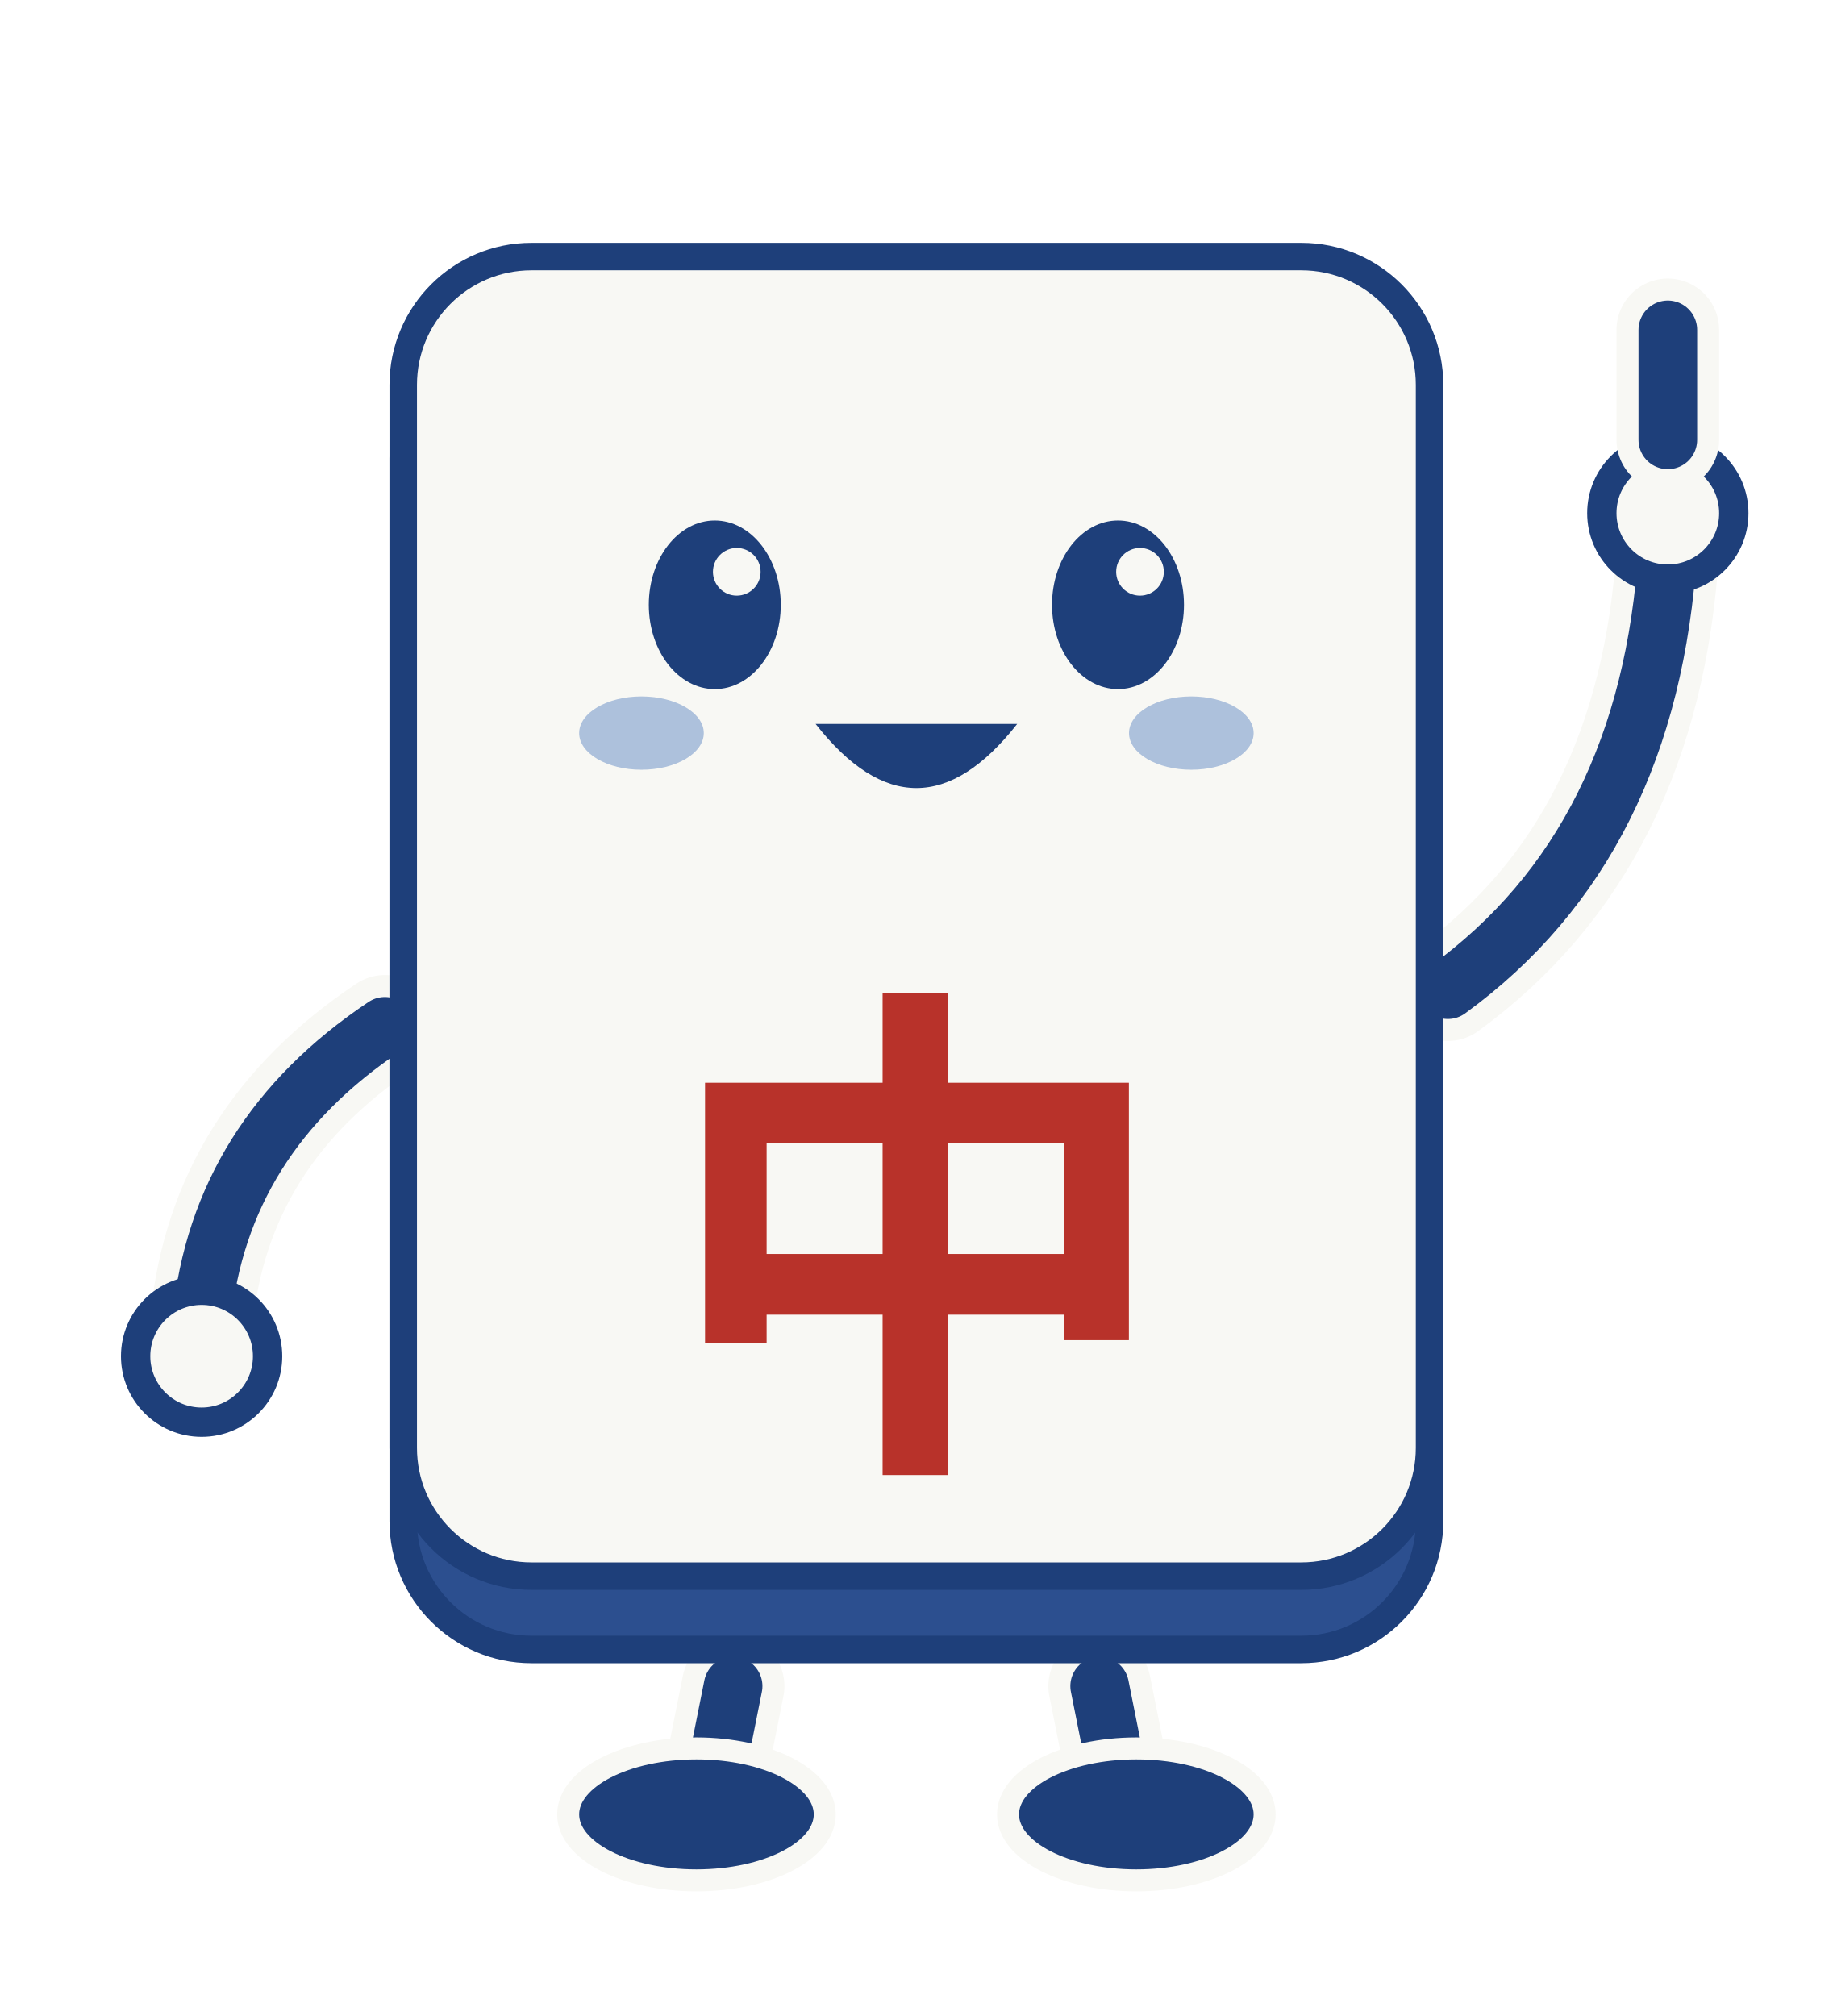
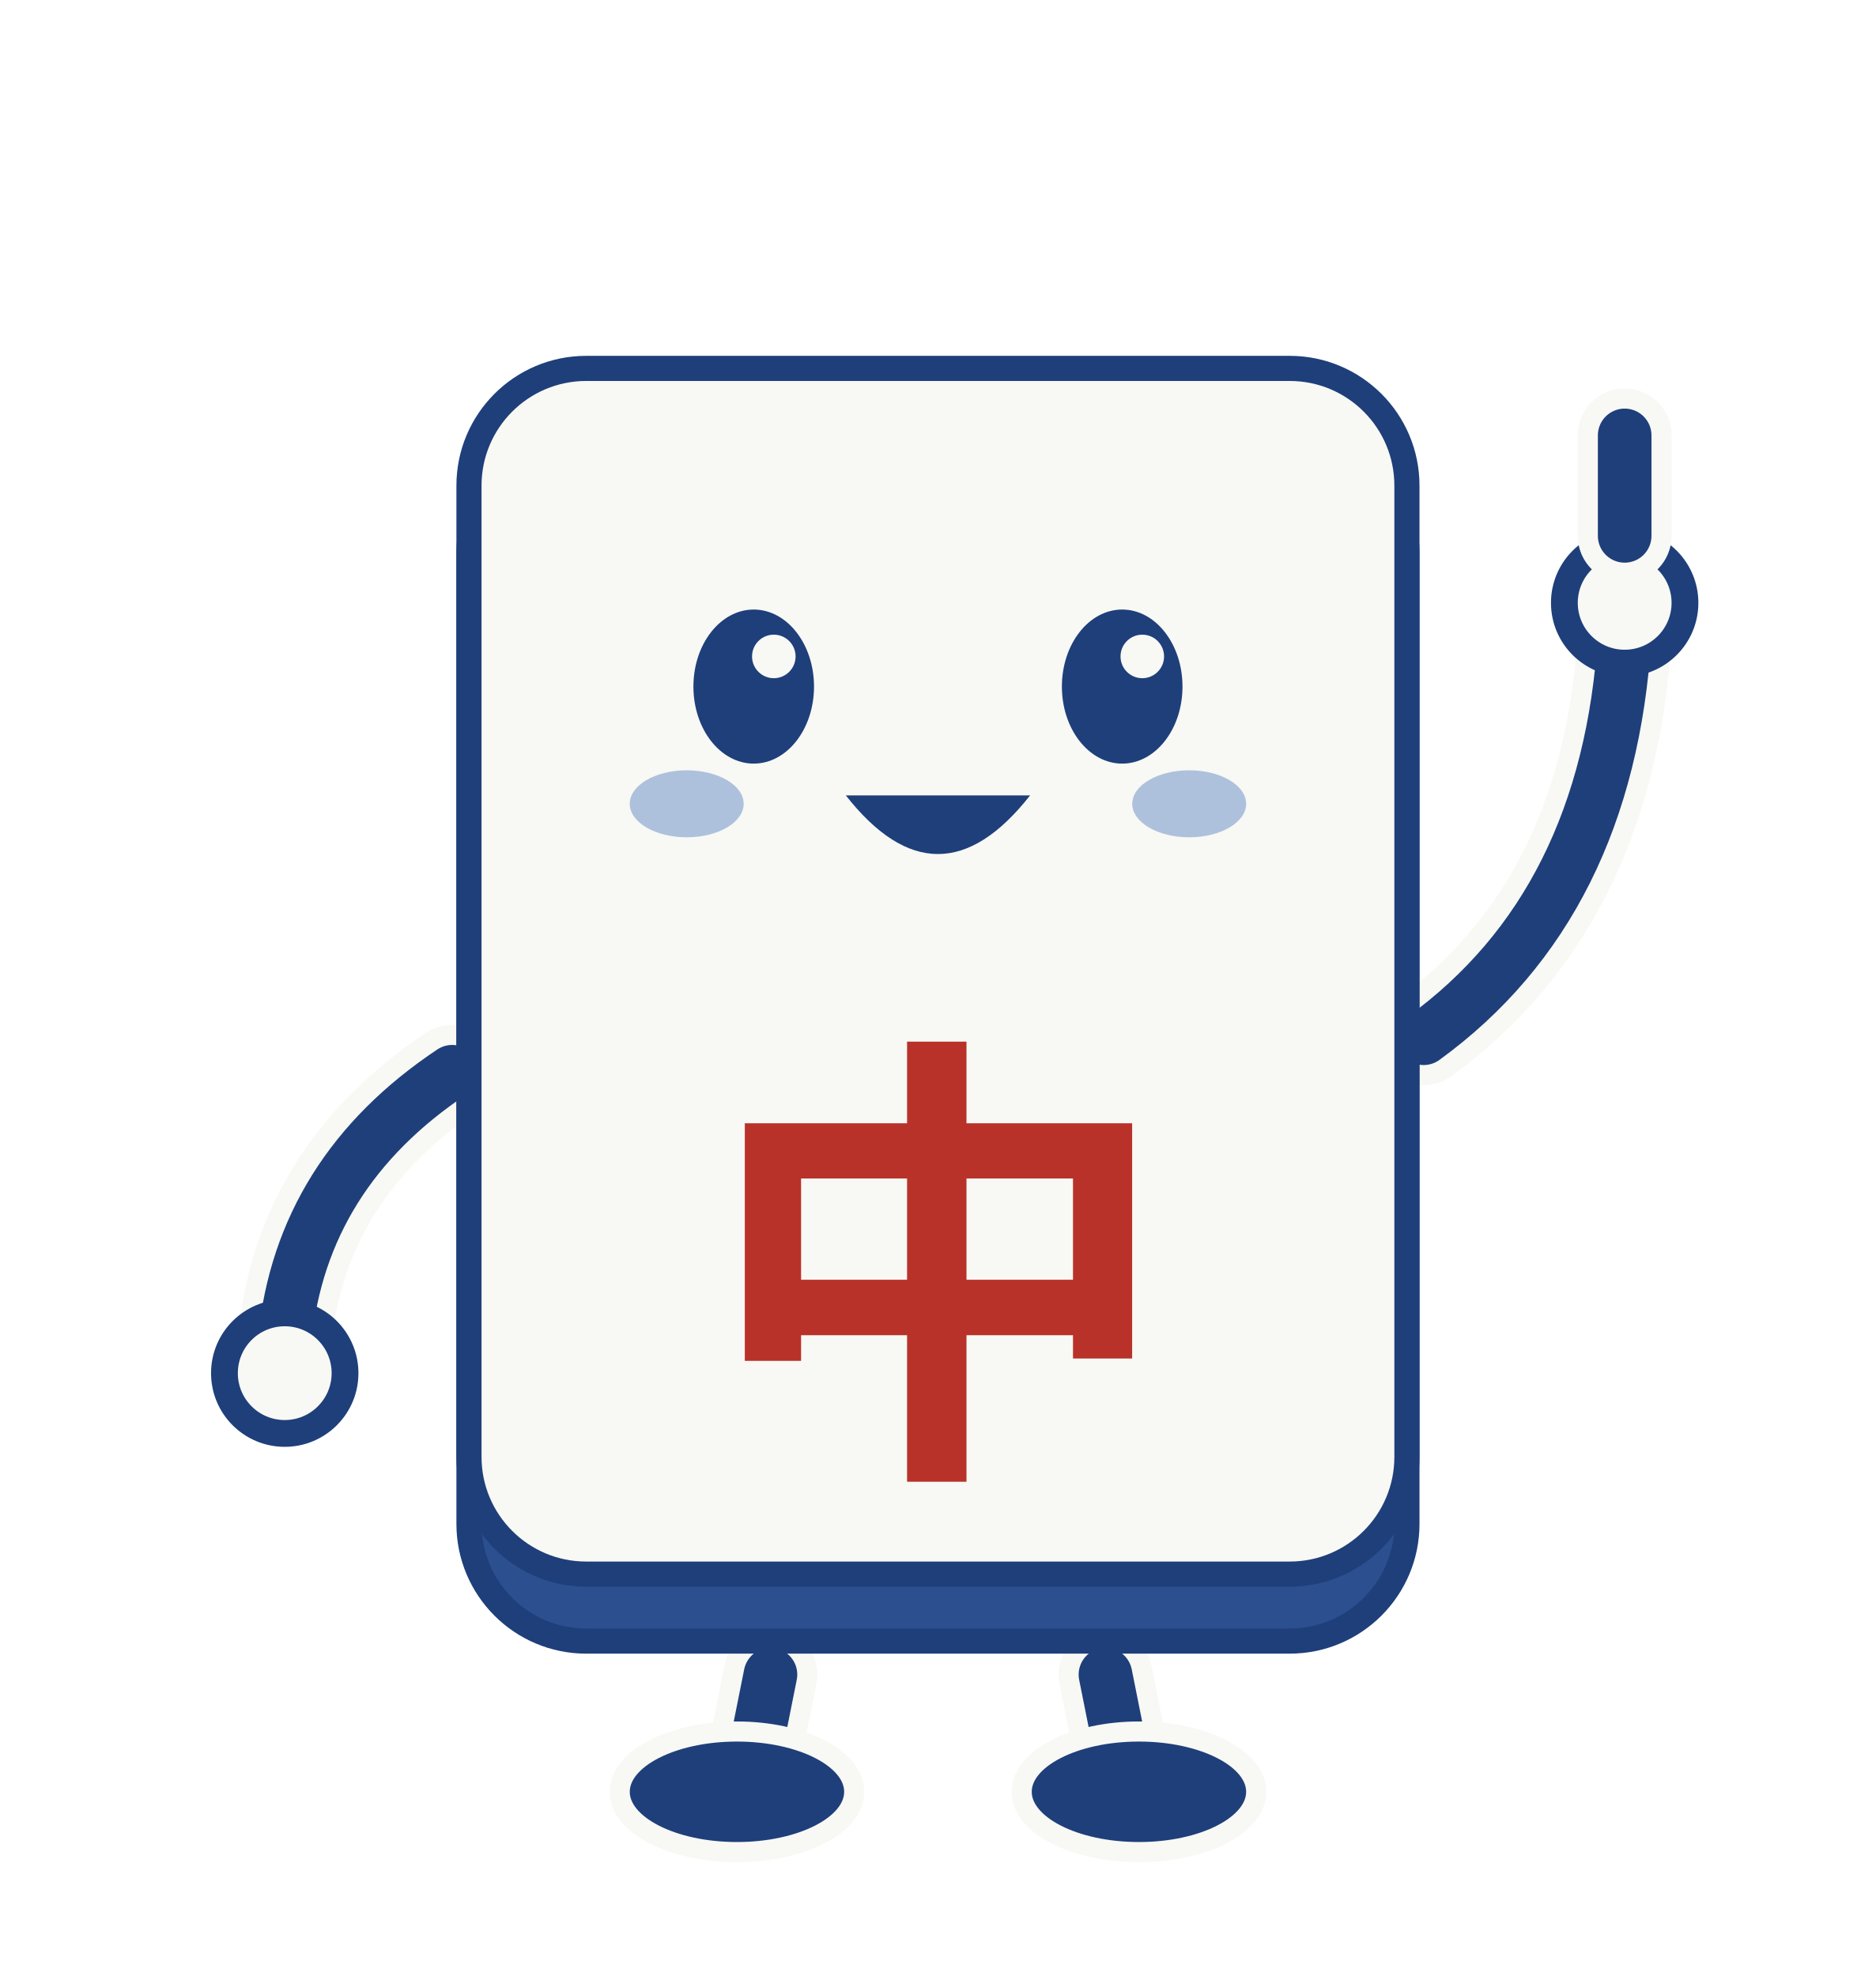
- <svg xmlns="http://www.w3.org/2000/svg" viewBox="0 0 100 110">
+ <svg xmlns="http://www.w3.org/2000/svg" viewBox="-6 -8 112 118">
  <path d="M40 92 L39 97 M60 92 L61 97" stroke="#f8f8f4" stroke-width="5.6" fill="none" stroke-linecap="round" stroke-linejoin="round" />
  <path d="M40 92 L39 97 M60 92 L61 97" stroke="#1e3f7a" stroke-width="3.2" fill="none" stroke-linecap="round" stroke-linejoin="round" />
  <ellipse cx="38" cy="99" rx="7" ry="3.6" fill="#1e3f7a" stroke="#f8f8f4" stroke-width="1.2" />
  <ellipse cx="62" cy="99" rx="7" ry="3.6" fill="#1e3f7a" stroke="#f8f8f4" stroke-width="1.2" />
  <path d="M21 56 Q12 62 11 72" stroke="#f8f8f4" stroke-width="5.6" fill="none" stroke-linecap="round" stroke-linejoin="round" />
  <path d="M21 56 Q12 62 11 72" stroke="#1e3f7a" stroke-width="3.2" fill="none" stroke-linecap="round" stroke-linejoin="round" />
  <path d="M79 54 Q90 46 91 30" stroke="#f8f8f4" stroke-width="5.6" fill="none" stroke-linecap="round" stroke-linejoin="round" />
  <path d="M79 54 Q90 46 91 30" stroke="#1e3f7a" stroke-width="3.2" fill="none" stroke-linecap="round" stroke-linejoin="round" />
  <g transform="translate(20 12)">
    <rect x="2" y="6" width="56" height="72" rx="7" fill="#2c4f8f" stroke="#1e3f7a" stroke-width="1.5" />
    <rect x="2" y="2" width="56" height="72" rx="7" fill="#f8f8f4" stroke="#1e3f7a" stroke-width="1.5" />
    <ellipse cx="19" cy="21" rx="3.6" ry="4.6" fill="#1e3f7a" />
    <circle cx="20.2" cy="19.2" r="1.3" fill="#f8f8f4" />
    <ellipse cx="41" cy="21" rx="3.6" ry="4.6" fill="#1e3f7a" />
    <circle cx="42.2" cy="19.2" r="1.3" fill="#f8f8f4" />
    <ellipse cx="15" cy="28" rx="3.4" ry="2" fill="#6f93c9" opacity="0.55" />
    <ellipse cx="45" cy="28" rx="3.4" ry="2" fill="#6f93c9" opacity="0.55" />
    <path d="M24.5 27.5 q5.5 7 11 0 z" fill="#1e3f7a" />
    <text x="30" y="66" font-size="28" fill="#b8322a" text-anchor="middle" font-family="'Noto Serif SC','Songti SC','SimSun',serif" font-weight="900">中</text>
  </g>
  <circle cx="11" cy="74" r="3.6" fill="#f8f8f4" stroke="#1e3f7a" stroke-width="1.6" />
  <circle cx="91" cy="28" r="3.6" fill="#f8f8f4" stroke="#1e3f7a" stroke-width="1.6" />
  <path d="M91 24 L91 18" stroke="#f8f8f4" stroke-width="5.6" fill="none" stroke-linecap="round" stroke-linejoin="round" />
  <path d="M91 24 L91 18" stroke="#1e3f7a" stroke-width="3.2" fill="none" stroke-linecap="round" stroke-linejoin="round" />
</svg>
